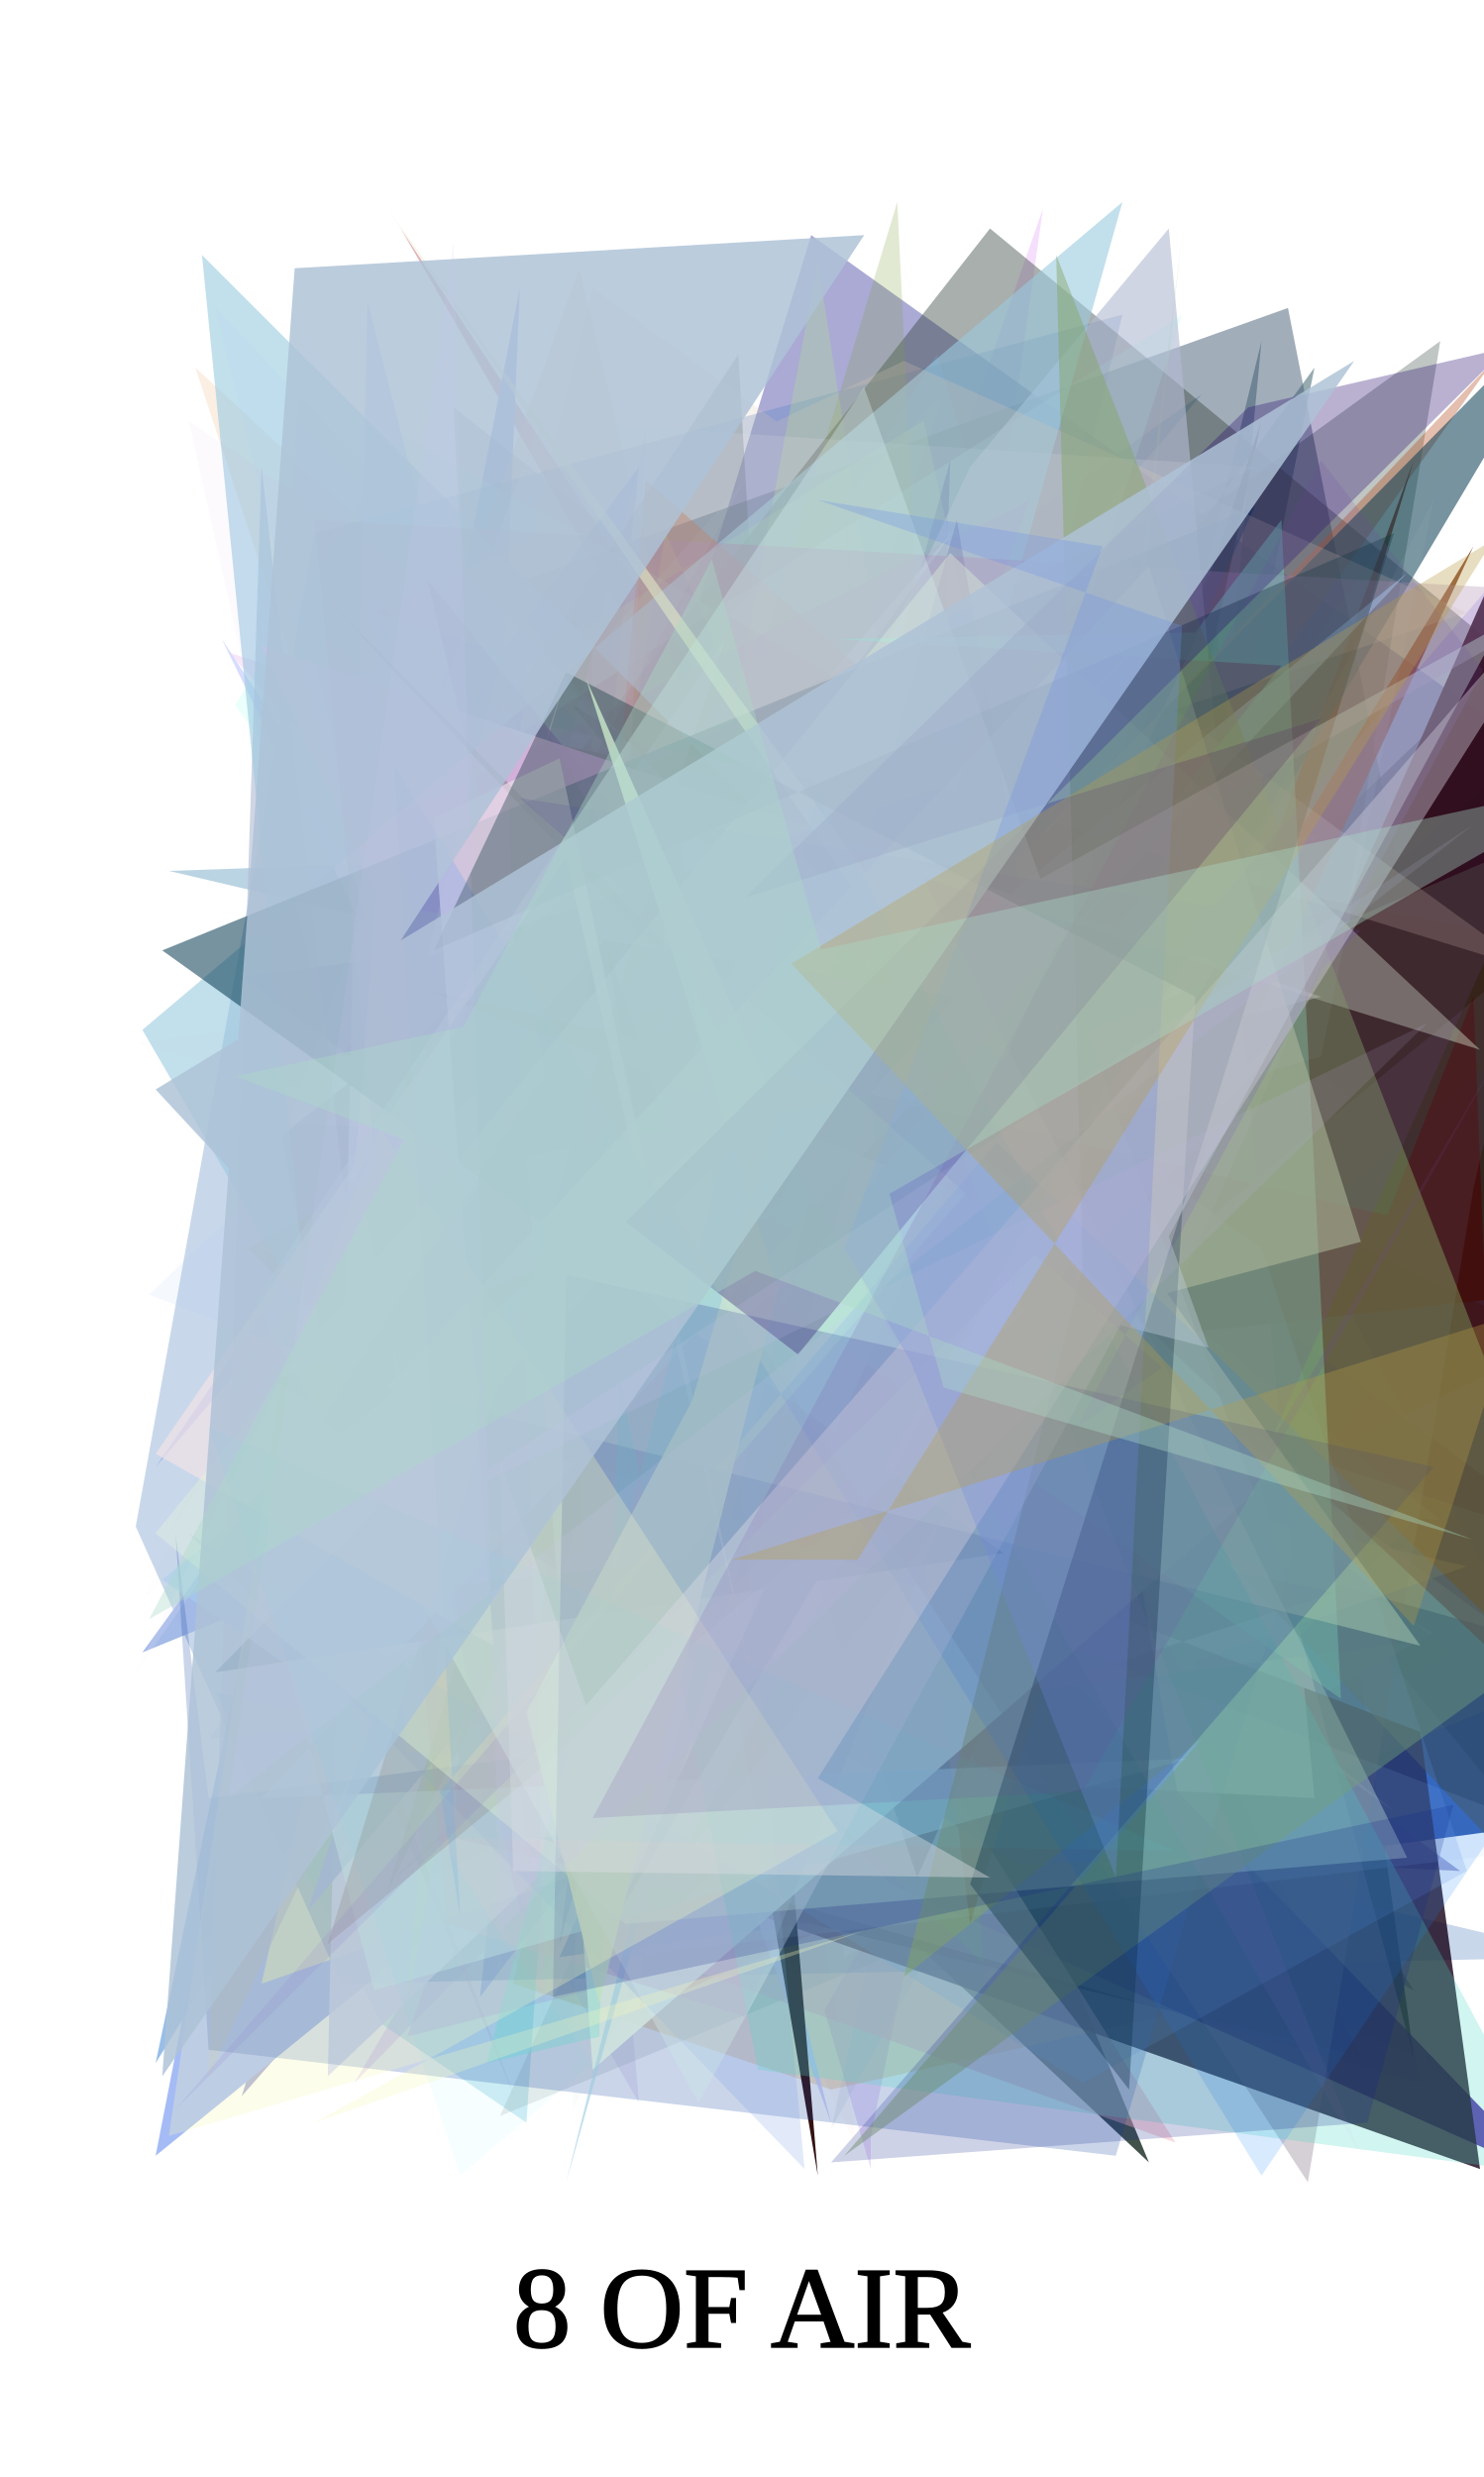
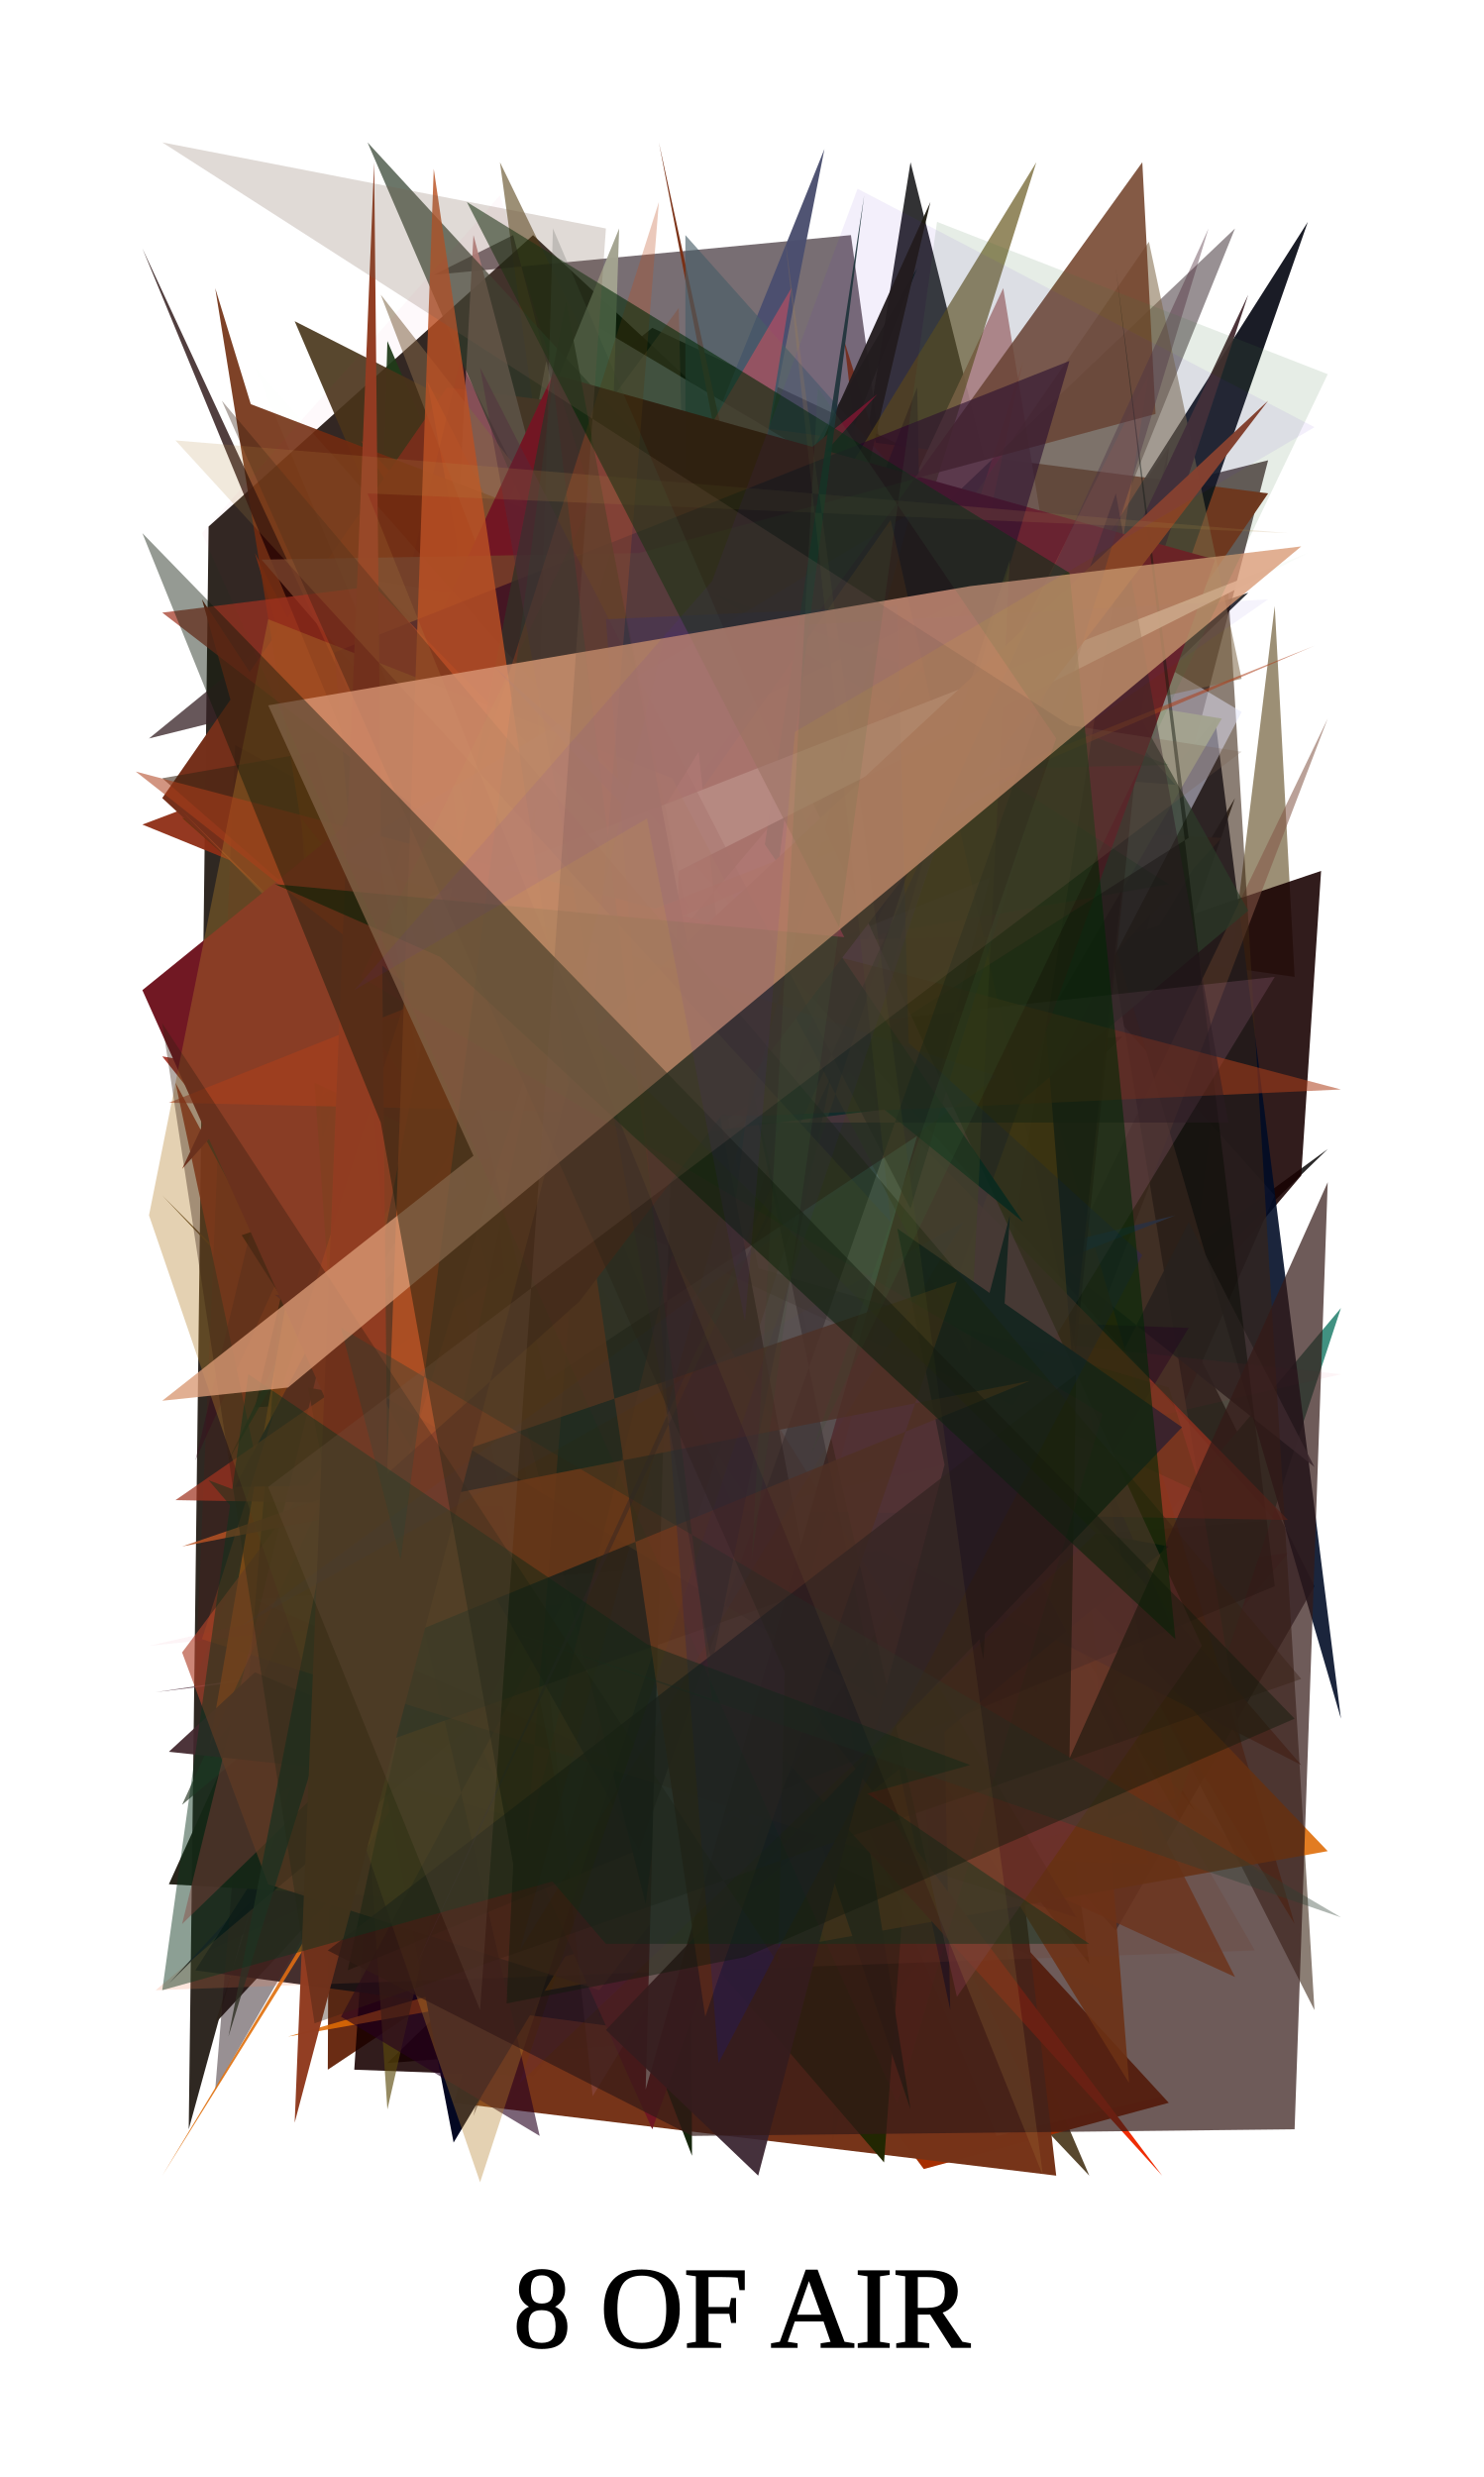
<svg xmlns="http://www.w3.org/2000/svg" width="896" height="1496" viewBox="0 -1400 896 1496" style="font-size:70;font-family:Poor Richard, Times New Roman;stroke:black;stroke-width:1;fill:none">
  <defs>
</defs>
-   <path d="M778,-834 L938,-346 L370,-854 L294,-994 L386,-1118 L290,-194 Z" stroke-width="0" fill="#0b3cec" fill-opacity="0.502" />
-   <path d="M466,-854 L202,-798 L830,-214 L634,-1090 L614,-706 L298,-726 Z" stroke-width="0" fill="#f98375" fill-opacity="0.141" />
-   <path d="M758,-846 L730,-1054 L434,-338 L694,-94 L626,-258 L854,-158 Z" stroke-width="0" fill="#041a0f" fill-opacity="0.749" />
-   <path d="M526,-90 L498,-186 L846,-786 L214,-142 L702,-970 L526,-110 Z" stroke-width="0" fill="#811ce3" fill-opacity="0.129" />
-   <path d="M374,-958 L782,-878 L538,-834 L406,-862 L422,-382 L394,-778 Z" stroke-width="0" fill="#c05888" fill-opacity="0.608" />
-   <path d="M198,-446 L674,-278 L246,-170 L630,-1274 L494,-306 L810,-670 Z" stroke-width="0" fill="#edc1fb" fill-opacity="0.522" />
-   <path d="M774,-306 L826,-930 L430,-590 L198,-606 L858,-770 L138,-1006 Z" stroke-width="0" fill="#d76ad6" fill-opacity="0.161" />
-   <path d="M242,-1262 L430,-978 L386,-186 L890,-406 L922,-550 L670,-522 Z" stroke-width="0" fill="#9e0925" fill-opacity="0.298" />
-   <path d="M118,-246 L610,-634 L454,-866 L954,-258 L922,-1154 L942,-1034 Z" stroke-width="0" fill="#000000" fill-opacity="0.502" />
-   <path d="M146,-134 L490,-1258 L966,-918 L146,-810 L882,-270 L290,-298 Z" stroke-width="0" fill="#5657ab" fill-opacity="0.502" />
-   <path d="M638,-354 L670,-574 L702,-182 L502,-138 L310,-202 L506,-1070 Z" stroke-width="0" fill="#dd8c11" fill-opacity="0.216" />
-   <path d="M362,-1062 L302,-198 L274,-622 L518,-102 L430,-654 L430,-526 Z" stroke-width="0" fill="#f86d25" fill-opacity="0.027" />
-   <path d="M146,-466 L310,-402 L686,-1202 L326,-790 L634,-394 L182,-1206 Z" stroke-width="0" fill="#acfefc" fill-opacity="0.047" />
-   <path d="M230,-790 L490,-822 L482,-1106 L426,-1106 L86,-434 L750,-978 Z" stroke-width="0" fill="#7f476f" fill-opacity="0.004" />
-   <path d="M278,-566 L190,-762 L574,-238 L730,-806 L478,-378 L538,-246 Z" stroke-width="0" fill="#fb097f" fill-opacity="0.027" />
-   <path d="M662,-810 L598,-654 L762,-1146 L594,-362 L654,-578 L638,-270 Z" stroke-width="0" fill="#2a1800" fill-opacity="0.969" />
-   <path d="M866,-414 L226,-774 L466,-1050 L718,-278 L402,-878 L510,-218 Z" stroke-width="0" fill="#fffaee" fill-opacity="0.937" />
-   <path d="M102,-874 L330,-882 L726,-1162 L178,-514 L602,-738 L494,-782 Z" stroke-width="0" fill="#79a9ca" fill-opacity="0.502" />
-   <path d="M794,-1178 L730,-858 L762,-1194 L530,-238 L210,-350 L602,-914 Z" stroke-width="0" fill="#6d8b92" fill-opacity="0.722" />
-   <path d="M94,-98 L314,-1226 L294,-750 L186,-586 L566,-1186 L734,-618 Z" stroke-width="0" fill="#a5bbf5" fill-opacity="0.996" />
-   <path d="M254,-542 L374,-954 L318,-118 L230,-178 L130,-378 L698,-254 Z" stroke-width="0" fill="#65bfd9" fill-opacity="0.294" />
-   <path d="M606,-598 L318,-198 L158,-646 L698,-294 L750,-1130 L338,-930 Z" stroke-width="0" fill="#813ea1" fill-opacity="0.02" />
-   <path d="M926,-582 L886,-666 L778,-1214 L306,-1046 L854,-198 L486,-382 Z" stroke-width="0" fill="#465c77" fill-opacity="0.502" />
-   <path d="M598,-198 L894,-458 L118,-1178 L302,-618 L282,-1050 L350,-1238 Z" stroke-width="0" fill="#f2c09a" fill-opacity="0.271" />
-   <path d="M726,-314 L870,-1194 L362,-826 L498,-282 L446,-1186 L246,-882 Z" stroke-width="0" fill="#001c0d" fill-opacity="0.247" />
-   <path d="M126,-254 L898,-926 L902,-294 L338,-218 L578,-762 L454,-818 Z" stroke-width="0" fill="#1441a0" fill-opacity="0.894" />
-   <path d="M490,-842 L158,-1166 L310,-446 L698,-1134 L438,-522 L326,-934 Z" stroke-width="0" fill="#ffc1c1" fill-opacity="0.031" />
-   <path d="M346,-974 L434,-922 L170,-714 L258,-266 L942,-590 L482,-806 Z" stroke-width="0" fill="#070006" fill-opacity="0.455" />
-   <path d="M258,-794 L98,-466 L374,-902 L818,-354 L910,-810 L262,-862 Z" stroke-width="0" fill="#298518" fill-opacity="0.012" />
-   <path d="M94,-154 L646,-1042 L422,-550 L910,-414 L414,-778 L158,-458 Z" stroke-width="0" fill="#8db7e5" fill-opacity="0.902" />
-   <path d="M702,-1054 L454,-554 L886,-454 L158,-202 L218,-470 L642,-634 Z" stroke-width="0" fill="#fdfebb" fill-opacity="0.561" />
-   <path d="M662,-402 L386,-522 L394,-930 L442,-682 L702,-1010 L502,-114 Z" stroke-width="0" fill="#b7c9ce" fill-opacity="0.2" />
-   <path d="M190,-1078 L82,-478 L206,-202 L958,-218 L470,-334 L678,-1210 Z" stroke-width="0" fill="#5883c2" fill-opacity="0.322" />
-   <path d="M494,-1242 L622,-422 L714,-1258 L586,-210 L854,-482 L362,-538 Z" stroke-width="0" fill="#b3e38c" fill-opacity="0.306" />
-   <path d="M126,-350 L626,-970 L934,-382 L302,-122 L718,-1042 L634,-394 Z" stroke-width="0" fill="#758587" fill-opacity="0.161" />
-   <path d="M822,-158 L466,-918 L422,-342 L974,-822 L318,-954 L274,-290 Z" stroke-width="0" fill="#37152b" fill-opacity="0.953" />
-   <path d="M254,-730 L842,-306 L418,-658 L326,-294 L858,-142 L630,-994 Z" stroke-width="0" fill="#ddc7e8" fill-opacity="0.796" />
-   <path d="M858,-858 L542,-526 L230,-258 L966,-958 L598,-1262 L206,-762 Z" stroke-width="0" fill="#36453d" fill-opacity="0.427" />
-   <path d="M518,-962 L274,-1154 L310,-418 L442,-778 L570,-1162 L294,-878 Z" stroke-width="0" fill="#768893" fill-opacity="0.294" />
-   <path d="M510,-442 L198,-146 L222,-1218 L502,-118 L298,-678 L134,-1014 Z" stroke-width="0" fill="#d1d6fc" fill-opacity="0.843" />
-   <path d="M230,-590 L506,-702 L174,-238 L358,-462 L702,-534 L102,-218 Z" stroke-width="0" fill="#64f0e3" fill-opacity="0.047" />
-   <path d="M234,-946 L194,-434 L690,-1014 L202,-530 L354,-1030 L302,-866 Z" stroke-width="0" fill="#ffe1ef" fill-opacity="0.906" />
-   <path d="M406,-646 L954,-466 L562,-754 L574,-1122 L362,-354 L658,-478 Z" stroke-width="0" fill="#000066" fill-opacity="0.78" />
-   <path d="M342,-702 L934,-86 L538,-262 L258,-566 L750,-446 L258,-1050 Z" stroke-width="0" fill="#380396" fill-opacity="0.788" />
-   <path d="M574,-254 L858,-594 L170,-310 L386,-790 L490,-898 L282,-978 Z" stroke-width="0" fill="#0138d1" fill-opacity="0.039" />
-   <path d="M438,-546 L186,-246 L438,-1014 L94,-514 L578,-1082 L86,-402 Z" stroke-width="0" fill="#a2b9e7" fill-opacity="0.969" />
-   <path d="M314,-562 L402,-1078 L730,-358 L558,-1146 L318,-998 L246,-190 Z" stroke-width="0" fill="#b6f86f" fill-opacity="0.2" />
-   <path d="M622,-926 L714,-1210 L202,-886 L618,-318 L142,-974 L242,-1138 Z" stroke-width="0" fill="#9dffef" fill-opacity="0.204" />
-   <path d="M858,-354 L894,-90 L326,-290 L358,-294 L806,-438 L426,-518 Z" stroke-width="0" fill="#140017" fill-opacity="0.8" />
-   <path d="M586,-1118 L706,-1262 L794,-314 L246,-342 L158,-1118 L126,-146 Z" stroke-width="0" fill="#b2bbd2" fill-opacity="0.612" />
-   <path d="M710,-106 L386,-222 L678,-538 L410,-790 L298,-614 L306,-746 Z" stroke-width="0" fill="#f6b4c2" fill-opacity="0.502" />
-   <path d="M662,-530 L590,-490 L706,-474 L662,-642 L522,-794 L558,-846 Z" stroke-width="0" fill="#bffec7" fill-opacity="0.933" />
-   <path d="M454,-710 L370,-386 L838,-718 L390,-1110 L322,-370 L902,-1182 Z" stroke-width="0" fill="#b34b1e" fill-opacity="0.357" />
-   <path d="M234,-258 L602,-1002 L806,-1002 L150,-646 L594,-214 L542,-1278 Z" stroke-width="0" fill="#7d9c3a" fill-opacity="0.224" />
-   <path d="M194,-542 L426,-902 L338,-226 L578,-1086 L718,-278 L614,-274 Z" stroke-width="0" fill="#130373" fill-opacity="0.604" />
-   <path d="M174,-722 L310,-714 L82,-390 L342,-914 L758,-1118 L326,-1146 Z" stroke-width="0" fill="#f5eeff" fill-opacity="0.153" />
-   <path d="M386,-130 L166,-510 L314,-126 L206,-386 L390,-1138 L358,-450 Z" stroke-width="0" fill="#baaedb" fill-opacity="0.227" />
-   <path d="M366,-830 L494,-86 L454,-566 L962,-622 L938,-1134 L554,-266 Z" stroke-width="0" fill="#240000" fill-opacity="0.929" />
-   <path d="M702,-774 L798,-798 L158,-1010 L230,-854 L578,-798 L334,-530 Z" stroke-width="0" fill="#f5c2f6" fill-opacity="0.961" />
-   <path d="M626,-498 L890,-1070 L522,-470 L538,-618 L586,-238 L854,-1122 Z" stroke-width="0" fill="#732507" fill-opacity="0.784" />
-   <path d="M786,-478 L674,-98 L126,-162 L106,-474 L126,-314 L866,-410 Z" stroke-width="0" fill="#1244a2" fill-opacity="0.224" />
-   <path d="M914,-274 L190,-1046 L662,-566 L334,-458 L166,-566 L922,-890 Z" stroke-width="0" fill="#464131" fill-opacity="0.537" />
-   <path d="M666,-762 L318,-702 L358,-150 L758,-498 L646,-806 L570,-706 Z" stroke-width="0" fill="#cfe3de" fill-opacity="0.91" />
-   <path d="M934,-886 L82,-770 L566,-634 L346,-474 L298,-302 L282,-586 Z" stroke-width="0" fill="#a02e55" fill-opacity="0.008" />
-   <path d="M578,-706 L666,-646 L258,-802 L838,-666 L890,-798 L906,-398 Z" stroke-width="0" fill="#4a0000" fill-opacity="0.584" />
-   <path d="M86,-778 L186,-606 L122,-1246 L530,-838 L342,-82 L678,-1278 Z" stroke-width="0" fill="#9acadf" fill-opacity="0.604" />
-   <path d="M98,-826 L606,-462 L130,-390 L962,-1234 L370,-238 L758,-1094 Z" stroke-width="0" fill="#093d53" fill-opacity="0.557" />
-   <path d="M358,-1226 L926,-814 L226,-1030 L546,-1182 L886,-1030 L258,-822 Z" stroke-width="0" fill="#ddcab7" fill-opacity="0.227" />
-   <path d="M958,-1042 L606,-842 L758,-962 L450,-182 L270,-238 L190,-1086 Z" stroke-width="0" fill="#af8eb4" fill-opacity="0.318" />
-   <path d="M158,-314 L850,-1054 L98,-446 L174,-394 L226,-198 L718,-338 Z" stroke-width="0" fill="#a7ceed" fill-opacity="0.553" />
-   <path d="M506,-1210 L530,-658 L214,-526 L870,-482 L430,-830 L522,-850 Z" stroke-width="0" fill="#619283" fill-opacity="0.075" />
-   <path d="M222,-1042 L534,-742 L186,-1022 L214,-894 L622,-1098 L322,-254 Z" stroke-width="0" fill="#bf23ee" fill-opacity="0.027" />
-   <path d="M262,-906 L338,-942 L454,-386 L342,-882 L94,-522 L298,-406 Z" stroke-width="0" fill="#f0e3e7" fill-opacity="0.706" />
-   <path d="M114,-474 L654,-142 L886,-270 L762,-646 L410,-902 L486,-90 Z" stroke-width="0" fill="#6e96e4" fill-opacity="0.2" />
-   <path d="M406,-922 L90,-618 L958,-286 L374,-218 L130,-1214 L526,-798 Z" stroke-width="0" fill="#b0cff7" fill-opacity="0.118" />
-   <path d="M790,-82 L890,-682 L922,-822 L198,-226 L402,-894 L398,-682 Z" stroke-width="0" fill="#5f4c5e" fill-opacity="0.259" />
-   <path d="M506,-1014 L722,-1018 L774,-1086 L810,-374 L470,-614 L774,-998 Z" stroke-width="0" fill="#7eddc7" fill-opacity="0.482" />
-   <path d="M234,-1274 L858,-406 L234,-562 L694,-1058 L822,-650 L686,-614 Z" stroke-width="0" fill="#e5eec9" fill-opacity="0.557" />
-   <path d="M850,-278 L378,-238 L94,-474 L574,-1066 L894,-766 L558,-870 Z" stroke-width="0" fill="#e5f9db" fill-opacity="0.376" />
-   <path d="M458,-150 L374,-570 L362,-170 L294,-154 L494,-922 L942,-86 Z" stroke-width="0" fill="#53dac7" fill-opacity="0.263" />
-   <path d="M726,-350 L510,-98 L958,-422 L638,-1246 L654,-634 L546,-206 Z" stroke-width="0" fill="#83a463" fill-opacity="0.451" />
-   <path d="M822,-838 L314,-918 L702,-574 L650,-538 L962,-1118 L106,-126 Z" stroke-width="0" fill="#694ed3" fill-opacity="0.165" />
-   <path d="M162,-578 L450,-1110 L358,-1006 L346,-126 L866,-1098 L798,-762 Z" stroke-width="0" fill="#bbd1d7" fill-opacity="0.067" />
-   <path d="M266,-318 L602,-710 L954,-370 L762,-86 L238,-938 L278,-242 Z" stroke-width="0" fill="#2289f7" fill-opacity="0.173" />
-   <path d="M342,-994 L262,-826 L842,-1078 L586,-262 L682,-138 L722,-798 Z" stroke-width="0" fill="#0f373b" fill-opacity="0.376" />
-   <path d="M318,-366 L362,-190 L470,-622 L354,-990 L470,-730 L418,-554 Z" stroke-width="0" fill="#c3e1c4" fill-opacity="0.863" />
-   <path d="M906,-1022 L310,-694 L730,-586 L522,-1166 L154,-614 L422,-130 Z" stroke-width="0" fill="#cde6ea" fill-opacity="0.4" />
-   <path d="M878,-310 L334,-194 L342,-630 L866,-514 L502,-94 L826,-118 Z" stroke-width="0" fill="#11278b" fill-opacity="0.204" />
-   <path d="M506,-294 L190,-118 L522,-234 L102,-110 L170,-570 L230,-718 Z" stroke-width="0" fill="#f6f8bd" fill-opacity="0.298" />
-   <path d="M798,-966 L450,-858 L754,-1154 L910,-1190 L378,-662 L482,-582 Z" stroke-width="0" fill="#26076d" fill-opacity="0.314" />
-   <path d="M822,-98 L490,-930 L306,-966 L330,-174 L114,-1146 L294,-1022 Z" stroke-width="0" fill="#da92eb" fill-opacity="0.043" />
-   <path d="M598,-266 L310,-270 L302,-518 L354,-370 L966,-1074 L494,-326 Z" stroke-width="0" fill="#dcdee2" fill-opacity="0.439" />
-   <path d="M98,-146 L818,-1182 L94,-742 L146,-686 L522,-1258 L178,-1238 Z" stroke-width="0" fill="#aec2d6" fill-opacity="0.839" />
-   <path d="M674,-266 L550,-578 L510,-646 L666,-1070 L494,-1098 L714,-1022 Z" stroke-width="0" fill="#6d90e9" fill-opacity="0.286" />
-   <path d="M278,-86 L358,-154 L298,-238 L266,-290 L710,-282 L126,-538 Z" stroke-width="0" fill="#2dd4f2" fill-opacity="0.039" />
-   <path d="M890,-902 L138,-314 L274,-1254 L302,-234 L862,-782 L254,-486 Z" stroke-width="0" fill="#cfc5f0" fill-opacity="0.137" />
-   <path d="M914,-778 L766,-526 L946,-930 L798,-1122 L358,-302 L654,-318 Z" stroke-width="0" fill="#70479e" fill-opacity="0.145" />
-   <path d="M414,-458 L274,-442 L294,-302 L778,-758 L402,-262 L902,-1170 Z" stroke-width="0" fill="#70e2a5" fill-opacity="0.012" />
-   <path d="M854,-418 L914,-606 L442,-458 L518,-458 L902,-1074 L478,-818 Z" stroke-width="0" fill="#b79c45" fill-opacity="0.333" />
-   <path d="M142,-750 L890,-470 L570,-562 L430,-1062 L90,-422 L974,-930 Z" stroke-width="0" fill="#abdac9" fill-opacity="0.376" />
+   <path d="M126,-1082 L114,-114 L170,-318 L330,-398 L662,-942 L322,-1258 Z" stroke-width="0" fill="#0f0800" fill-opacity="0.867" />
+   <path d="M334,-626 L658,-214 L542,-1046 L306,-1026 L234,-1194 L214,-494 Z" stroke-width="0" fill="#1a3c17" fill-opacity="0.925" />
+   <path d="M158,-778 L546,-382 L198,-150 L202,-1042 L274,-1014 L602,-538 Z" stroke-width="0" fill="#5e1b01" fill-opacity="0.918" />
+   <path d="M278,-1078 L474,-358 L438,-970 L182,-406 L330,-1182 L630,-654 Z" stroke-width="0" fill="#fff6e0" fill-opacity="0.898" />
+   <path d="M578,-438 L746,-918 L554,-594 L206,-778 L562,-470 L410,-206 Z" stroke-width="0" fill="#020000" fill-opacity="0.812" />
+   <path d="M234,-542 L302,-362 L446,-1070 L178,-1206 L658,-86 L98,-678 Z" stroke-width="0" fill="#473419" fill-opacity="0.906" />
+   <path d="M502,-102 L546,-918 L682,-1066 L394,-1202 L90,-954 L766,-1122 Z" stroke-width="0" fill="#362126" fill-opacity="0.757" />
+   <path d="M370,-254 L106,-746 L206,-278 L538,-210 L98,-762 L286,-730 Z" stroke-width="0" fill="#9e2a1e" fill-opacity="0.89" />
+   <path d="M218,-1134 L646,-674 L86,-902 L382,-1014 L190,-966 L722,-306 Z" stroke-width="0" fill="#8f2f16" fill-opacity="0.953" />
+   <path d="M302,-1302 L390,-658 L110,-906 L782,-810 L770,-1034 L702,-478 Z" stroke-width="0" fill="#493100" fill-opacity="0.541" />
+   <path d="M674,-234 L214,-750 L510,-442 L510,-126 L670,-690 L794,-442 Z" stroke-width="0" fill="#100515" fill-opacity="0.624" />
+   <path d="M698,-630 L802,-706 L234,-154 L498,-174 L358,-678 L234,-178 Z" stroke-width="0" fill="#181616" fill-opacity="0.914" />
+   <path d="M394,-574 L354,-406 L386,-454 L130,-178 L386,-978 L226,-742 Z" stroke-width="0" fill="#2d231a" fill-opacity="0.965" />
+   <path d="M642,-934 L754,-1042 L262,-878 L326,-1014 L458,-726 L550,-1302 Z" stroke-width="0" fill="#000003" fill-opacity="0.804" />
+   <path d="M262,-1234 L310,-1258 L498,-538 L718,-390 L594,-678 L514,-1258 Z" stroke-width="0" fill="#12000a" fill-opacity="0.569" />
+   <path d="M358,-678 L98,-918 L270,-1166 L766,-1102 L298,-418 L122,-1038 Z" stroke-width="0" fill="#75301b" fill-opacity="0.996" />
+   <path d="M670,-718 L406,-1142 L694,-646 L142,-950 L118,-386 L366,-1022 Z" stroke-width="0" fill="#4f1b18" fill-opacity="0.271" />
+   <path d="M786,-690 L798,-874 L146,-654 L238,-510 L214,-150 L322,-146 Z" stroke-width="0" fill="#180100" fill-opacity="0.89" />
+   <path d="M94,-378 L578,-450 L410,-1082 L770,-678 L562,-202 L778,-462 Z" stroke-width="0" fill="#6a4c59" fill-opacity="0.91" />
+   <path d="M194,-290 L450,-182 L810,-610 L706,-294 L606,-546 L230,-338 Z" stroke-width="0" fill="#3f9080" fill-opacity="0.988" />
+   <path d="M330,-570 L590,-578 L154,-550 L234,-890 L230,-362 L470,-1122 Z" stroke-width="0" fill="#190004" fill-opacity="0.961" />
+   <path d="M538,-302 L286,-1258 L242,-446 L606,-1226 L750,-346 L430,-930 Z" stroke-width="0" fill="#be8986" fill-opacity="0.933" />
+   <path d="M598,-814 L650,-910 L810,-362 L734,-966 L126,-222 L622,-450 Z" stroke-width="0" fill="#000c25" fill-opacity="0.894" />
+   <path d="M342,-698 L382,-842 L794,-514 L718,-662 L538,-306 L610,-458 Z" stroke-width="0" fill="#4c4a63" fill-opacity="0.871" />
+   <path d="M410,-1214 L434,-202 L802,-966 L510,-202 L222,-378 L218,-954 Z" stroke-width="0" fill="#845747" fill-opacity="0.557" />
+   <path d="M258,-1170 L278,-1062 L782,-238 L638,-726 L326,-398 L746,-206 Z" stroke-width="0" fill="#f76e1e" fill-opacity="0.8" />
+   <path d="M218,-398 L210,-914 L738,-894 L102,-202 L678,-774 L554,-762 Z" stroke-width="0" fill="#211b2b" fill-opacity="0.929" />
+   <path d="M638,-642 L158,-726 L706,-130 L558,-90 L282,-462 L406,-610 Z" stroke-width="0" fill="#a52e00" fill-opacity="0.992" />
+   <path d="M538,-690 L794,-186 L742,-1042 L98,-930 L694,-410 L526,-174 Z" stroke-width="0" fill="#3b2413" fill-opacity="0.588" />
+   <path d="M278,-190 L518,-590 L710,-666 L222,-546 L198,-566 L498,-1310 Z" stroke-width="0" fill="#4b4f6f" fill-opacity="0.965" />
+   <path d="M230,-522 L378,-1090 L118,-518 L278,-1182 L458,-822 L630,-822 Z" stroke-width="0" fill="#3a0c1e" fill-opacity="0.412" />
+   <path d="M282,-338 L130,-762 L298,-410 L414,-326 L750,-970 L362,-1202 Z" stroke-width="0" fill="#e1e2f9" fill-opacity="0.49" />
+   <path d="M370,-1150 L614,-730 L706,-1130 L626,-378 L418,-762 L434,-606 Z" stroke-width="0" fill="#280025" fill-opacity="0.969" />
+   <path d="M570,-746 L222,-1050 L738,-966 L342,-286 L374,-1262 L250,-958 Z" stroke-width="0" fill="#a3a390" fill-opacity="0.973" />
+   <path d="M330,-490 L346,-866 L614,-482 L534,-294 L718,-598 L166,-618 Z" stroke-width="0" fill="#3c0938" fill-opacity="0.529" />
+   <path d="M626,-822 L510,-1194 L638,-86 L274,-130 L410,-570 L210,-894 Z" stroke-width="0" fill="#763419" fill-opacity="0.996" />
+   <path d="M186,-310 L406,-318 L222,-706 L282,-818 L138,-518 L554,-1238 Z" stroke-width="0" fill="#051a13" fill-opacity="0.839" />
+   <path d="M526,-726 L398,-1314 L626,-130 L154,-1066 L314,-530 L270,-258 Z" stroke-width="0" fill="#792f14" fill-opacity="0.98" />
+   <path d="M286,-430 L438,-382 L230,-610 L766,-266 L110,-910 L718,-286 Z" stroke-width="0" fill="#f57b35" fill-opacity="0.224" />
+   <path d="M130,-1226 L202,-778 L278,-766 L690,-950 L146,-1158 L450,-182 Z" stroke-width="0" fill="#6f2c0e" fill-opacity="0.894" />
+   <path d="M430,-494 L162,-654 L718,-394 L406,-1106 L366,-906 L562,-846 Z" stroke-width="0" fill="#470651" fill-opacity="0.957" />
+   <path d="M490,-894 L234,-962 L710,-926 L414,-1258 L414,-374 L618,-714 Z" stroke-width="0" fill="#485e66" fill-opacity="0.635" />
+   <path d="M414,-702 L706,-1130 L634,-430 L386,-698 L650,-538 L574,-682 Z" stroke-width="0" fill="#430000" fill-opacity="0.58" />
+   <path d="M302,-758 L298,-594 L226,-922 L126,-342 L618,-954 L682,-142 Z" stroke-width="0" fill="#f9670a" fill-opacity="0.882" />
+   <path d="M386,-174 L118,-210 L790,-1266 L590,-694 L506,-618 L538,-1070 Z" stroke-width="0" fill="#080a15" fill-opacity="0.922" />
+   <path d="M530,-130 L322,-1094 L338,-322 L534,-94 L570,-582 L262,-510 Z" stroke-width="0" fill="#222803" fill-opacity="0.992" />
+   <path d="M458,-1022 L250,-346 L130,-138 L178,-722 L746,-1262 L286,-122 Z" stroke-width="0" fill="#1e0c12" fill-opacity="0.455" />
+   <path d="M358,-406 L562,-1278 L102,-262 L518,-238 L242,-430 L126,-338 Z" stroke-width="0" fill="#1f1c11" fill-opacity="0.957" />
+   <path d="M166,-678 L574,-646 L534,-286 L86,-1250 L302,-726 L402,-430 Z" stroke-width="0" fill="#1a0000" fill-opacity="0.757" />
+   <path d="M450,-650 L98,-86 L506,-762 L354,-222 L174,-170 L802,-282 Z" stroke-width="0" fill="#de6b05" fill-opacity="0.882" />
+   <path d="M370,-694 L554,-1166 L574,-186 L402,-998 L142,-502 L434,-506 Z" stroke-width="0" fill="#000029" fill-opacity="0.929" />
+   <path d="M222,-1314 L450,-786 L678,-986 L754,-850 L110,-310 L454,-1062 Z" stroke-width="0" fill="#2b3b28" fill-opacity="0.698" />
+   <path d="M262,-858 L478,-1226 L318,-234 L618,-1182 L494,-610 L110,-238 Z" stroke-width="0" fill="#fc4f59" fill-opacity="0.416" />
+   <path d="M274,-106 L186,-562 L706,-466 L362,-182 L354,-1102 L550,-566 Z" stroke-width="0" fill="#00051f" fill-opacity="0.984" />
+   <path d="M210,-642 L418,-98 L414,-990 L550,-126 L374,-650 L554,-662 Z" stroke-width="0" fill="#102006" fill-opacity="0.969" />
+   <path d="M750,-990 L462,-926 L230,-1222 L342,-930 L242,-598 L694,-1254 Z" stroke-width="0" fill="#7e6746" fill-opacity="0.549" />
+   <path d="M430,-982 L626,-1302 L414,-626 L434,-582 L182,-906 L234,-126 Z" stroke-width="0" fill="#5a4a0b" fill-opacity="0.643" />
+   <path d="M322,-590 L358,-322 L170,-618 L246,-902 L470,-342 L702,-86 Z" stroke-width="0" fill="#ef2d04" fill-opacity="0.996" />
+   <path d="M326,-318 L754,-1222 L438,-266 L214,-330 L102,-342 L154,-390 Z" stroke-width="0" fill="#41272d" fill-opacity="0.937" />
+   <path d="M394,-114 L734,-1062 L334,-1174 L110,-694 L530,-1162 L86,-802 Z" stroke-width="0" fill="#711823" fill-opacity="0.996" />
+   <path d="M162,-262 L110,-402 L590,-1042 L294,-898 L470,-338 L362,-198 Z" stroke-width="0" fill="#b0422b" fill-opacity="0.643" />
+   <path d="M222,-782 L706,-866 L430,-1042 L706,-938 L514,-934 L562,-266 Z" stroke-width="0" fill="#004115" fill-opacity="0.243" />
+   <path d="M94,-198 L294,-366 L242,-266 L694,-1174 L590,-514 L758,-222 Z" stroke-width="0" fill="#f47b4d" fill-opacity="0.196" />
+   <path d="M698,-1150 L386,-1066 L158,-1062 L786,-334 L206,-630 L690,-1302 Z" stroke-width="0" fill="#714028" fill-opacity="0.863" />
+   <path d="M646,-1182 L202,-1006 L250,-442 L326,-110 L206,-182 L530,-786 Z" stroke-width="0" fill="#27001f" fill-opacity="0.612" />
+   <path d="M678,-350 L694,-274 L594,-278 L710,-314 L538,-1086 L398,-886 Z" stroke-width="0" fill="#fe6d09" fill-opacity="0.231" />
+   <path d="M422,-706 L718,-894 L674,-1238 L770,-442 L210,-210 L270,-490 Z" stroke-width="0" fill="#050a00" fill-opacity="0.439" />
+   <path d="M358,-830 L98,-1030 L226,-1046 L778,-482 L106,-494 L598,-834 Z" stroke-width="0" fill="#a03320" fill-opacity="0.714" />
+   <path d="M202,-590 L422,-946 L434,-834 L578,-194 L726,-406 L486,-926 Z" stroke-width="0" fill="#fb6a8e" fill-opacity="0.6" />
+   <path d="M770,-810 L330,-762 L598,-870 L450,-294 L270,-954 L358,-134 Z" stroke-width="0" fill="#ae7093" fill-opacity="0.216" />
+   <path d="M394,-406 L310,-438 L334,-1262 L510,-850 L342,-290 L222,-918 Z" stroke-width="0" fill="#6c7974" fill-opacity="0.278" />
+   <path d="M462,-890 L522,-1282 L390,-250 L278,-698 L534,-730 L618,-662 Z" stroke-width="0" fill="#15322c" fill-opacity="0.871" />
+   <path d="M410,-874 L390,-138 L554,-714 L330,-566 L258,-858 L790,-1066 Z" stroke-width="0" fill="#f8fbf8" fill-opacity="0.941" />
+   <path d="M706,-562 L726,-498 L190,-746 L206,-518 L370,-1070 L458,-634 Z" stroke-width="0" fill="#372a09" fill-opacity="0.192" />
+   <path d="M810,-570 L90,-406 L486,-446 L222,-826 L198,-318 L510,-602 Z" stroke-width="0" fill="#de2240" fill-opacity="0.047" />
+   <path d="M610,-1062 L586,-582 L406,-930 L162,-1026 L90,-666 L290,-82 Z" stroke-width="0" fill="#b6812c" fill-opacity="0.361" />
+   <path d="M238,-350 L326,-778 L138,-170 L342,-1218 L490,-434 L486,-438 Z" stroke-width="0" fill="#303025" fill-opacity="0.8" />
+   <path d="M398,-1278 L122,-410 L650,-242 L550,-410 L406,-642 L318,-286 Z" stroke-width="0" fill="#bf4e1f" fill-opacity="0.302" />
+   <path d="M794,-1010 L270,-786 L82,-934 L810,-742 L458,-726 L102,-734 Z" stroke-width="0" fill="#ae3f1b" fill-opacity="0.549" />
+   <path d="M602,-110 L770,-150 L326,-358 L154,-434 L770,-482 L154,-1178 Z" stroke-width="0" fill="#eefcef" fill-opacity="0.024" />
+   <path d="M594,-398 L610,-666 L458,-86 L366,-174 L714,-538 L542,-658 Z" stroke-width="0" fill="#37222e" fill-opacity="0.929" />
+   <path d="M230,-558 L386,-282 L674,-1102 L742,-722 L458,-722 L530,-374 Z" stroke-width="0" fill="#2c1b24" fill-opacity="0.463" />
+   <path d="M230,-406 L622,-566 L110,-466 L578,-626 L426,-182 L262,-1298 Z" stroke-width="0" fill="#b95224" fill-opacity="0.827" />
+   <path d="M350,-770 L766,-1158 L350,-614 L234,-510 L226,-1302 L178,-118 Z" stroke-width="0" fill="#913d22" fill-opacity="0.992" />
+   <path d="M646,-338 L650,-570 L198,-222 L418,-110 L782,-114 L802,-686 Z" stroke-width="0" fill="#341a17" fill-opacity="0.714" />
+   <path d="M542,-1034 L550,-726 L298,-998 L690,-642 L434,-154 L366,-1026 Z" stroke-width="0" fill="#0b19a8" fill-opacity="0.188" />
+   <path d="M134,-1158 L474,-390 L470,-214 L98,-782 L190,-178 L786,-386 Z" stroke-width="0" fill="#362012" fill-opacity="0.373" />
+   <path d="M730,-1262 L250,-210 L502,-750 L430,-394 L290,-1178 L550,-670 Z" stroke-width="0" fill="#4d2c3a" fill-opacity="0.416" />
+   <path d="M430,-374 L334,-1170 L242,-458 L206,-598 L810,-242 L310,-414 Z" stroke-width="0" fill="#2c3e31" fill-opacity="0.373" />
+   <path d="M602,-750 L202,-882 L550,-1090 L314,-222 L582,-662 L146,-418 Z" stroke-width="0" fill="#2755f0" fill-opacity="0.039" />
+   <path d="M778,-1078 L106,-1134 L538,-662 L474,-1258 L630,-86 L222,-1102 Z" stroke-width="0" fill="#b48c42" fill-opacity="0.184" />
+   <path d="M366,-226 L658,-226 L150,-570 L98,-198 L586,-334 L126,-506 Z" stroke-width="0" fill="#0c331d" fill-opacity="0.471" />
+   <path d="M646,-1054 L710,-410 L266,-822 L166,-866 L510,-834 L282,-1278 Z" stroke-width="0" fill="#002804" fill-opacity="0.58" />
+   <path d="M662,-474 L346,-786 L402,-1018 L766,-1038 L570,-902 L314,-142 Z" stroke-width="0" fill="#3e15cc" fill-opacity="0.051" />
+   <path d="M586,-1046 L162,-974 L286,-702 L98,-554 L174,-562 L786,-1070 Z" stroke-width="0" fill="#d99a75" fill-opacity="0.788" />
+   <path d="M566,-1266 L802,-1174 L490,-522 L638,-954 L494,-1166 L454,-458 Z" stroke-width="0" fill="#407b42" fill-opacity="0.129" />
+   <path d="M86,-1078 L230,-722 L310,-274 L306,-190 L450,-218 L782,-362 Z" stroke-width="0" fill="#0f190a" fill-opacity="0.439" />
+   <path d="M366,-1262 L98,-1314 L646,-962 L750,-946 L162,-502 L290,-186 Z" stroke-width="0" fill="#765948" fill-opacity="0.224" />
+   <path d="M386,-930 L518,-1286 L794,-1142 L214,-802 L494,-1122 L450,-602 Z" stroke-width="0" fill="#5a27d1" fill-opacity="0.071" />
+   <path d="M358,-1098 L302,-1282 L122,-1078 L542,-130 L666,-546 L218,-810 Z" stroke-width="0" fill="#dc0d5f" fill-opacity="0.024" />
  <text x="448.0" y="0" font-size="70.0" fill="black" text-anchor="middle" transform="translate(0,17.5)">8 OF AIR</text>
</svg>
